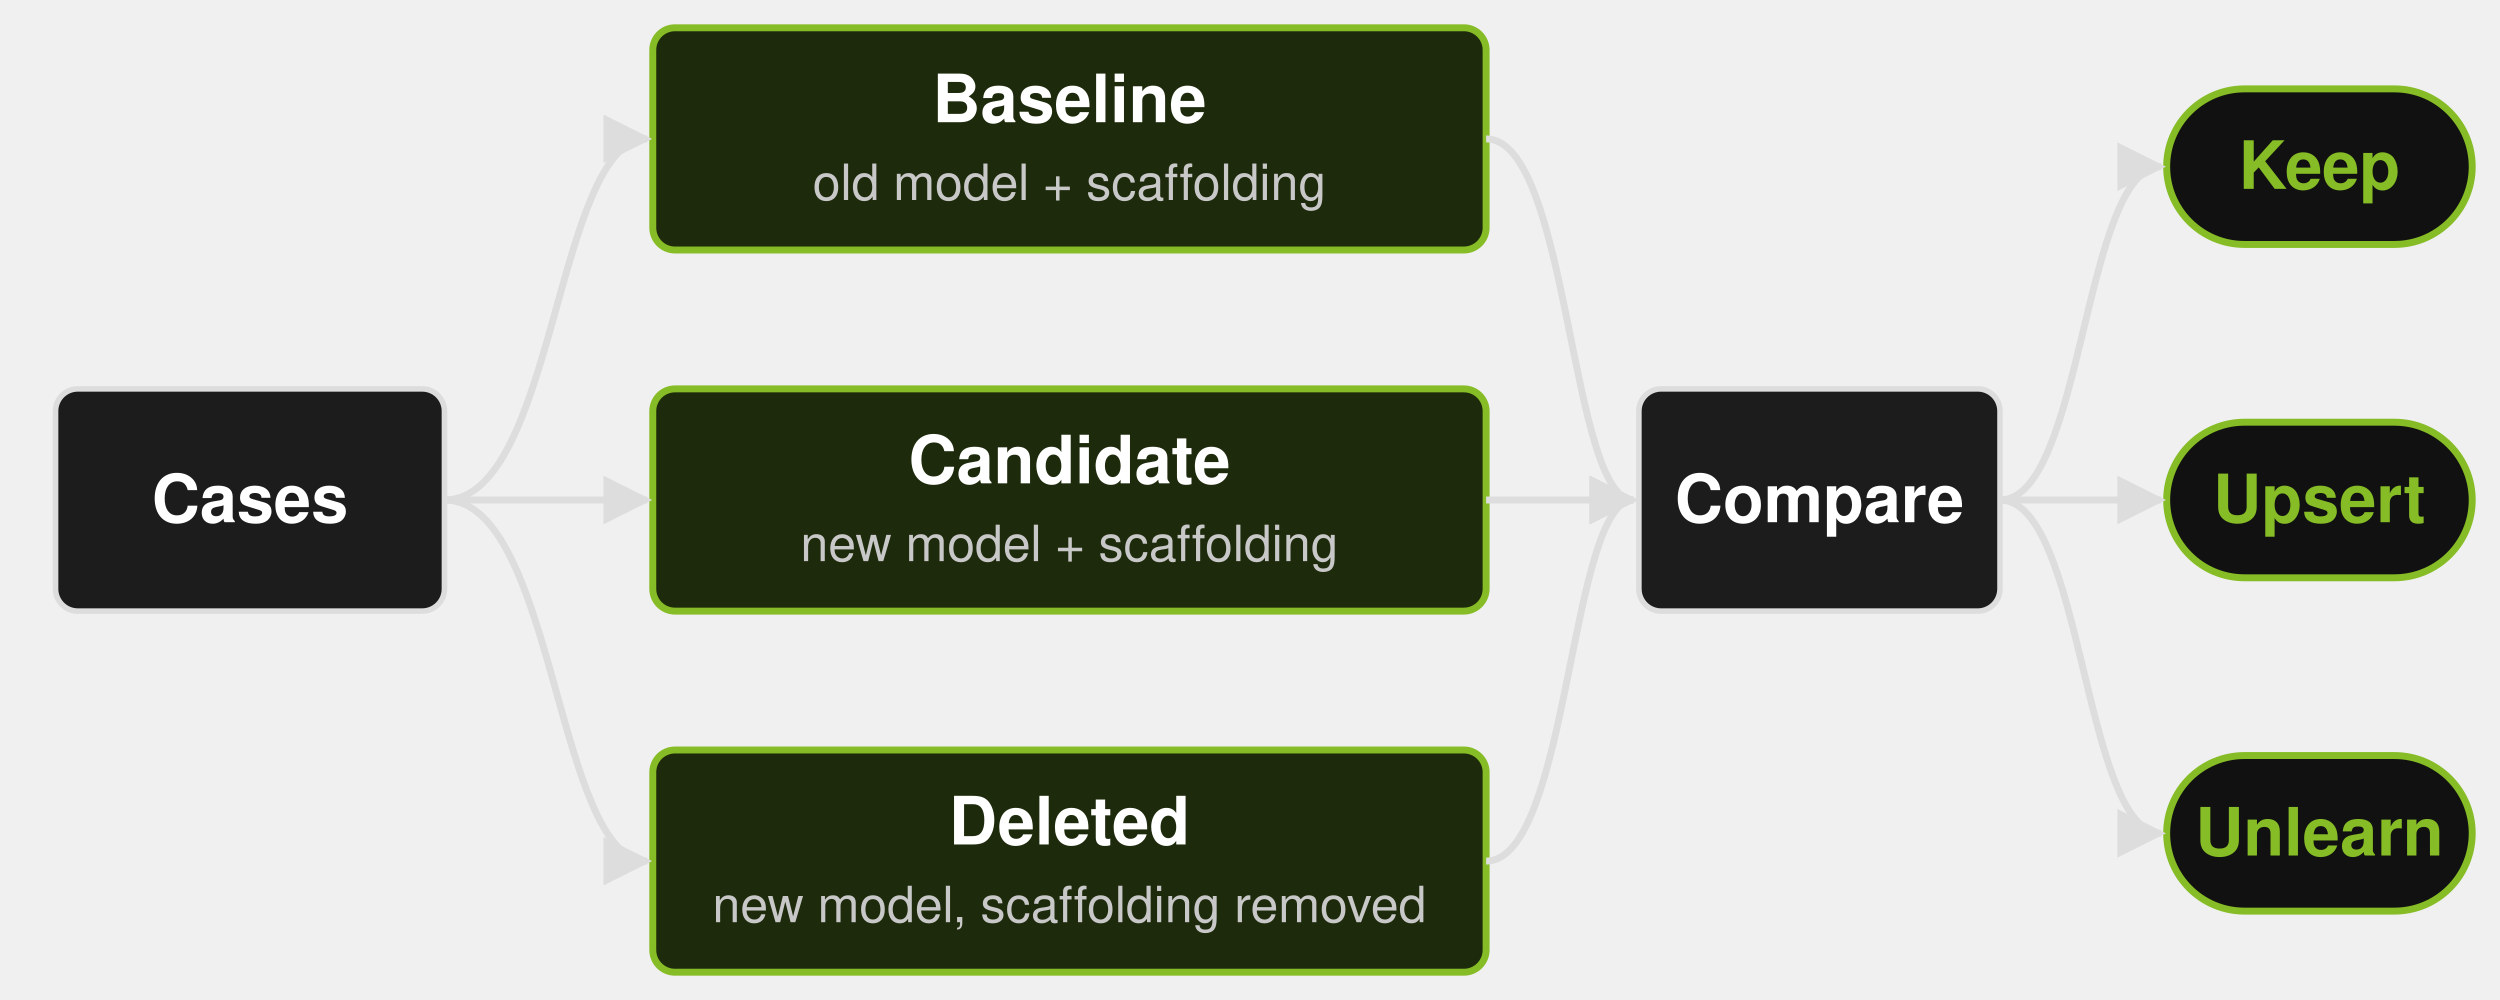
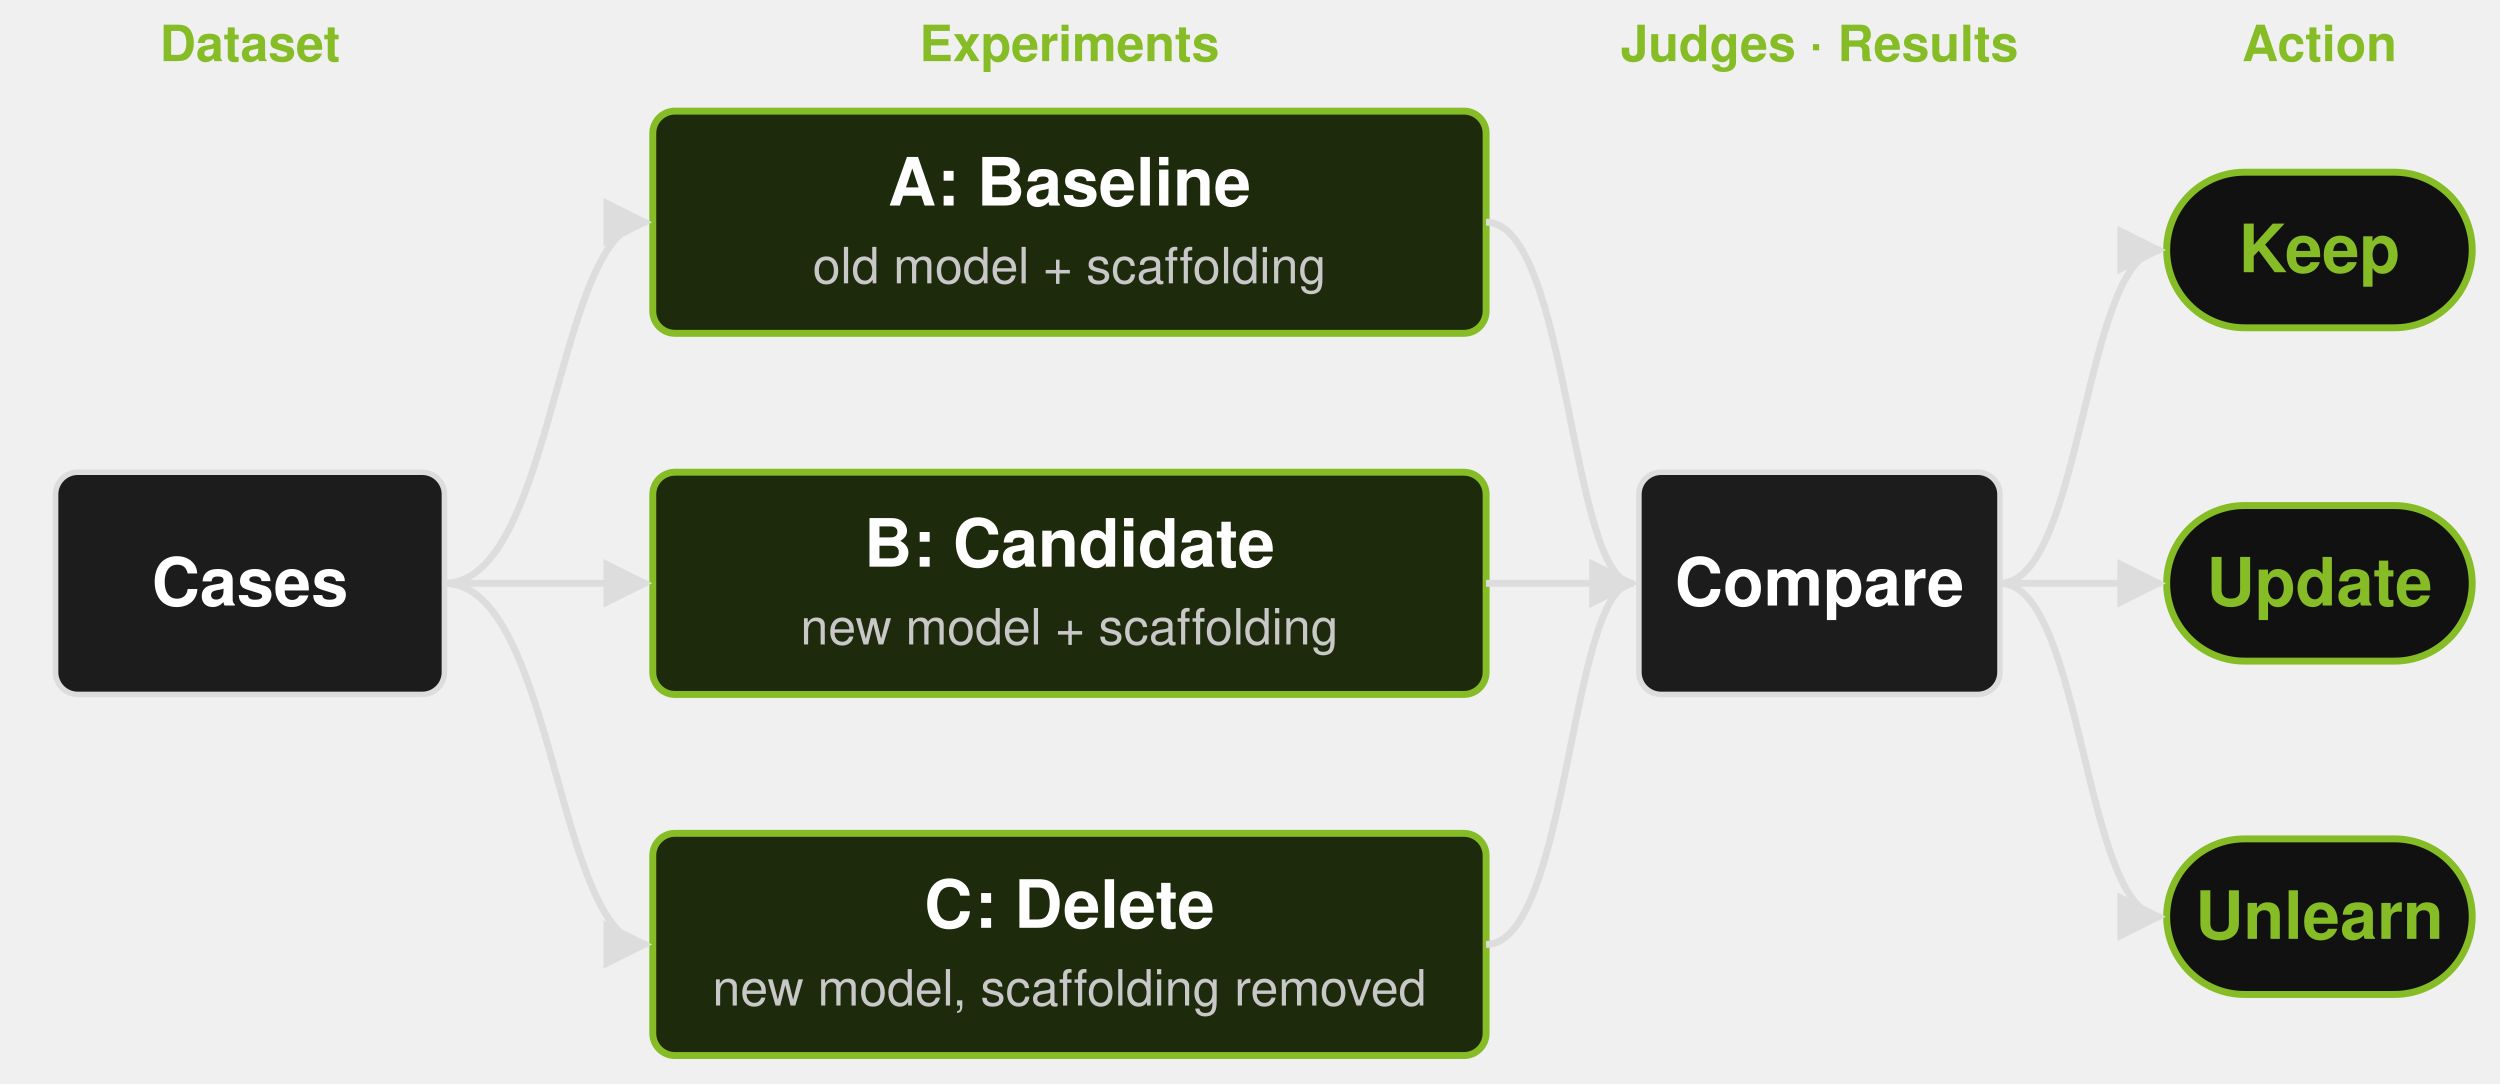
- <svg xmlns="http://www.w3.org/2000/svg" viewBox="0 30 900 360" width="900" height="360">
+ <svg xmlns="http://www.w3.org/2000/svg" viewBox="0 0 900 390" width="900" height="390">
  <defs>
    <marker id="arrow" viewBox="0 0 10 10" refX="9" refY="5" markerWidth="7" markerHeight="7" orient="auto-start-reverse">
      <path d="M0,0 L10,5 L0,10 z" fill="#ddd" />
    </marker>
  </defs>
  <style>
    text { font-family: "Source Sans Pro", Helvetica, Arial, sans-serif; fill: #fff; text-anchor: middle; }
    .name { font-size: 24px; font-weight: 700; }
    .sub { font-size: 18px; fill: #c8c8c8; }
    .box { fill: #1c1c1c; stroke: #ddd; stroke-width: 2; }
    .exp { fill: #1d2a0b; stroke: #86bc25; stroke-width: 2.5; }
    .out { fill: #111; stroke: #86bc25; stroke-width: 2.5; }
    .outtext { font-size: 24px; font-weight: 700; fill: #86bc25; }
+     .term { font-size: 18px; font-weight: 700; fill: #86bc25; }
    .flow { stroke: #ddd; stroke-width: 2.5; fill: none; marker-end: url(#arrow); }
  </style>
+   <text class="term" x="90" y="22">Dataset</text>
+   <text class="term" x="385" y="22">Experiments</text>
+   <text class="term" x="655" y="22">Judges · Results</text>
+   <text class="term" x="835" y="22">Action</text>
  <rect class="box" x="20" y="170" width="140" height="80" rx="8" />
  <text class="name" x="90" y="218">Cases</text>
  <rect class="exp" x="235" y="40" width="300" height="80" rx="8" />
-   <text class="name" x="385" y="74">Baseline</text>
+   <text class="name" x="385" y="74">A: Baseline</text>
  <text class="sub" x="385" y="102">old model + scaffolding</text>
  <rect class="exp" x="235" y="170" width="300" height="80" rx="8" />
-   <text class="name" x="385" y="204">Candidate</text>
+   <text class="name" x="385" y="204">B: Candidate</text>
  <text class="sub" x="385" y="232">new model + scaffolding</text>
  <rect class="exp" x="235" y="300" width="300" height="80" rx="8" />
-   <text class="name" x="385" y="334">Deleted</text>
+   <text class="name" x="385" y="334">C: Delete</text>
  <text class="sub" x="385" y="362">new model, scaffolding removed</text>
  <rect class="box" x="590" y="170" width="130" height="80" rx="8" />
  <text class="name" x="655" y="218">Compare</text>
  <rect class="out" x="780" y="62" width="110" height="56" rx="28" />
  <text class="outtext" x="835" y="98">Keep</text>
  <rect class="out" x="780" y="182" width="110" height="56" rx="28" />
-   <text class="outtext" x="835" y="218">Upsert</text>
+   <text class="outtext" x="835" y="218">Update</text>
  <rect class="out" x="780" y="302" width="110" height="56" rx="28" />
  <text class="outtext" x="835" y="338">Unlearn</text>
  <path class="flow" d="M160,210 C200,210 200,80 233,80" />
  <line class="flow" x1="160" y1="210" x2="233" y2="210" />
  <path class="flow" d="M160,210 C200,210 200,340 233,340" />
  <path class="flow" d="M535,80 C565,80 565,210 588,210" />
  <line class="flow" x1="535" y1="210" x2="588" y2="210" />
  <path class="flow" d="M535,340 C565,340 565,210 588,210" />
  <path class="flow" d="M720,210 C750,210 750,90 778,90" />
  <line class="flow" x1="720" y1="210" x2="778" y2="210" />
  <path class="flow" d="M720,210 C750,210 750,330 778,330" />
</svg>
